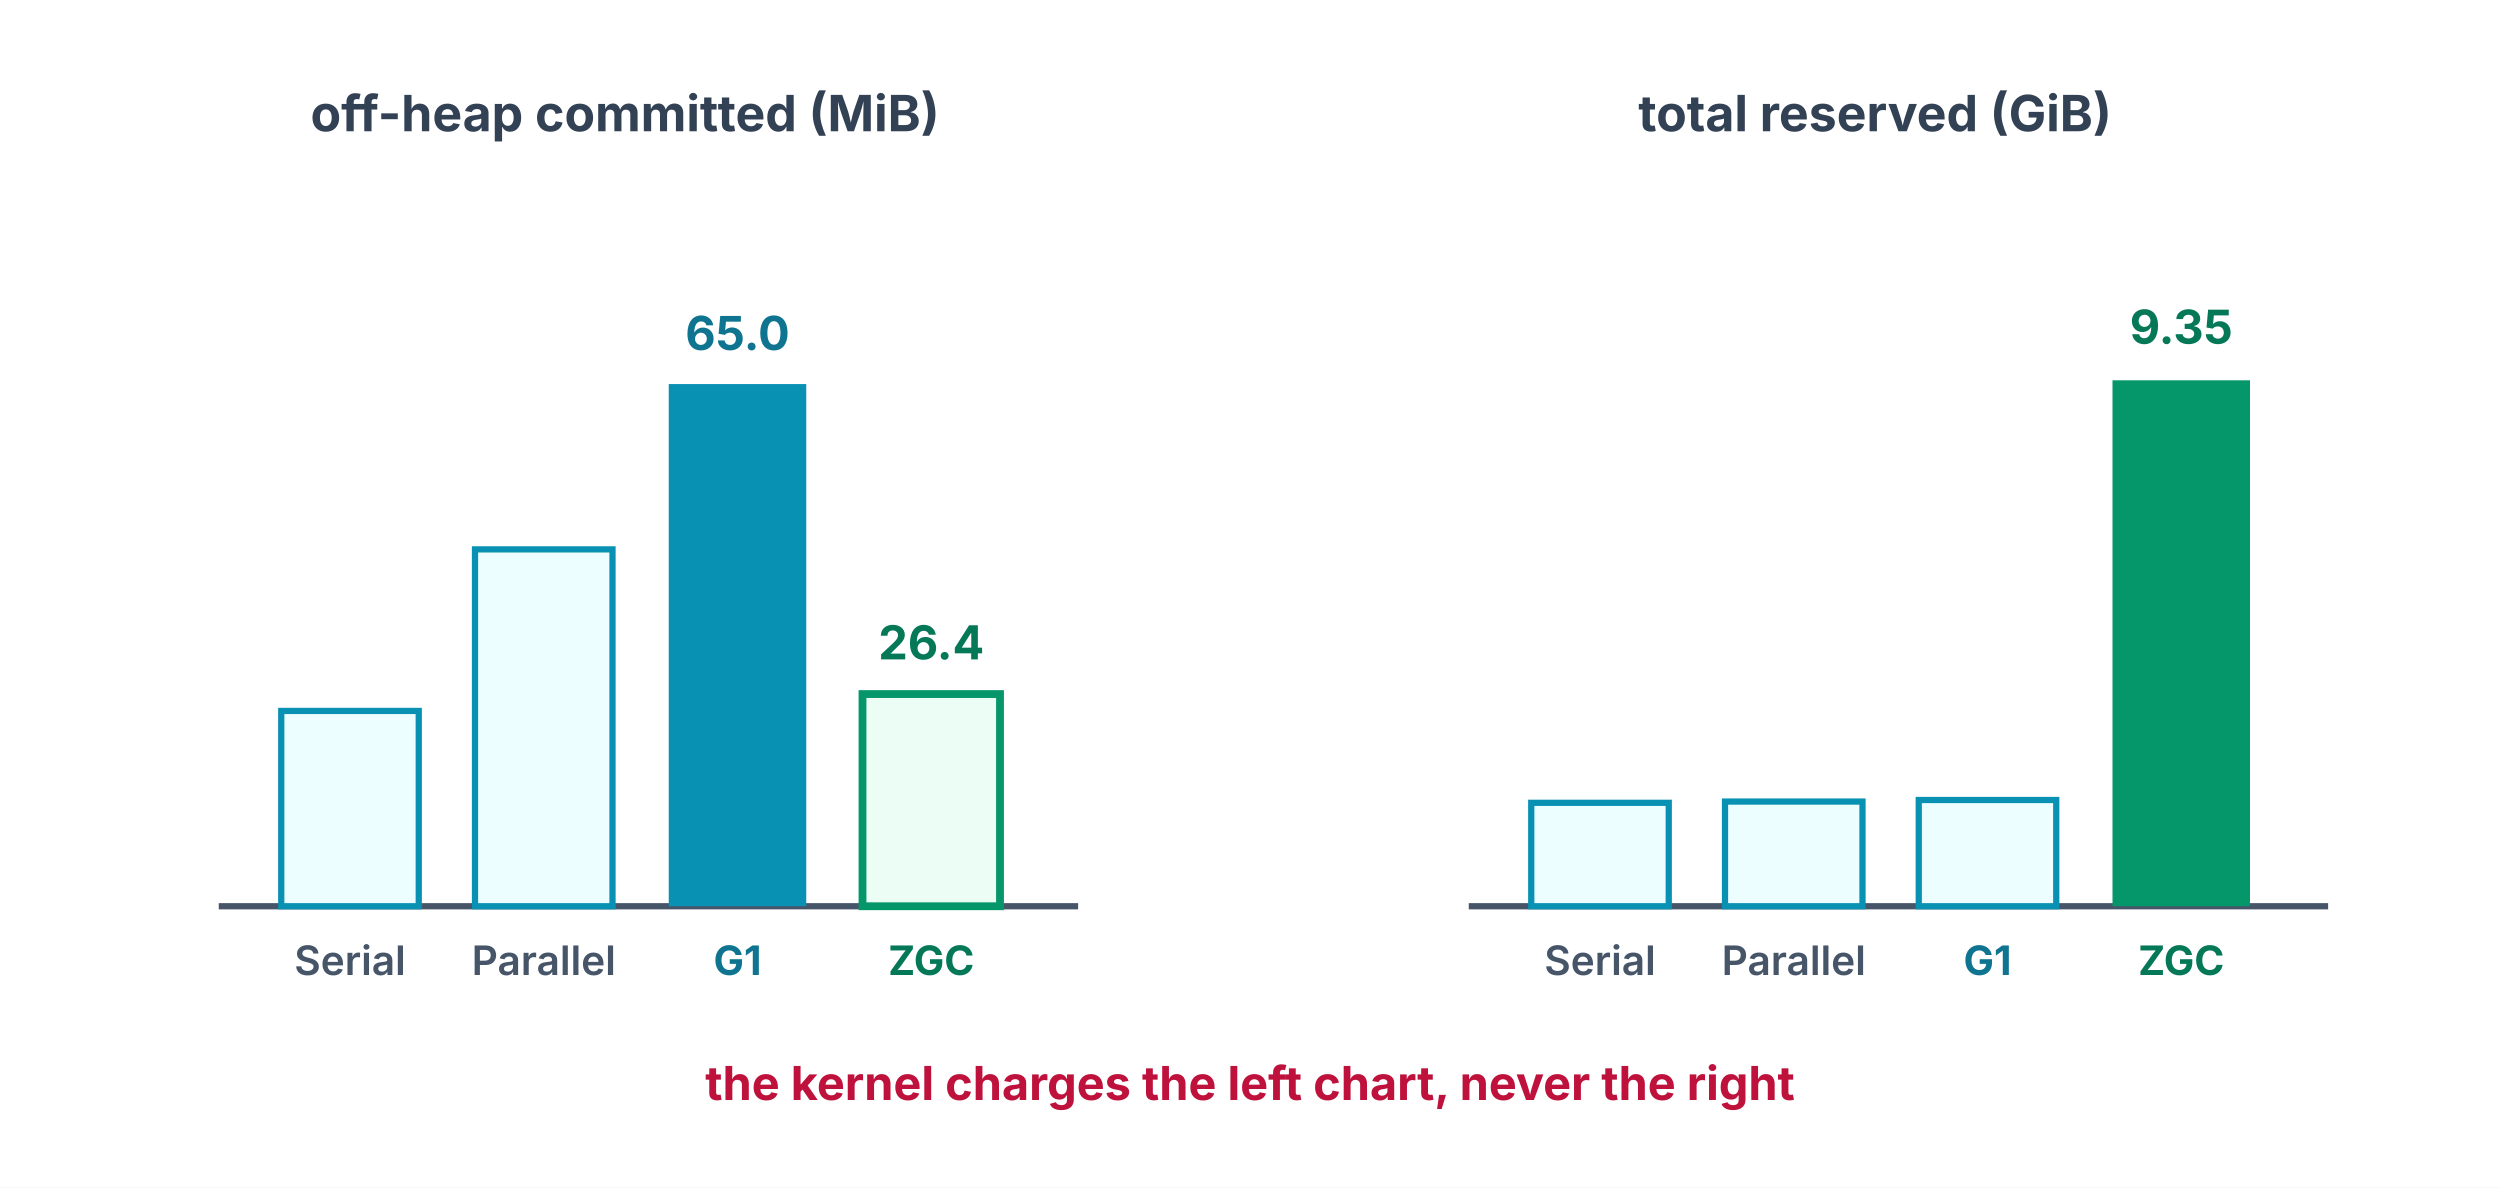
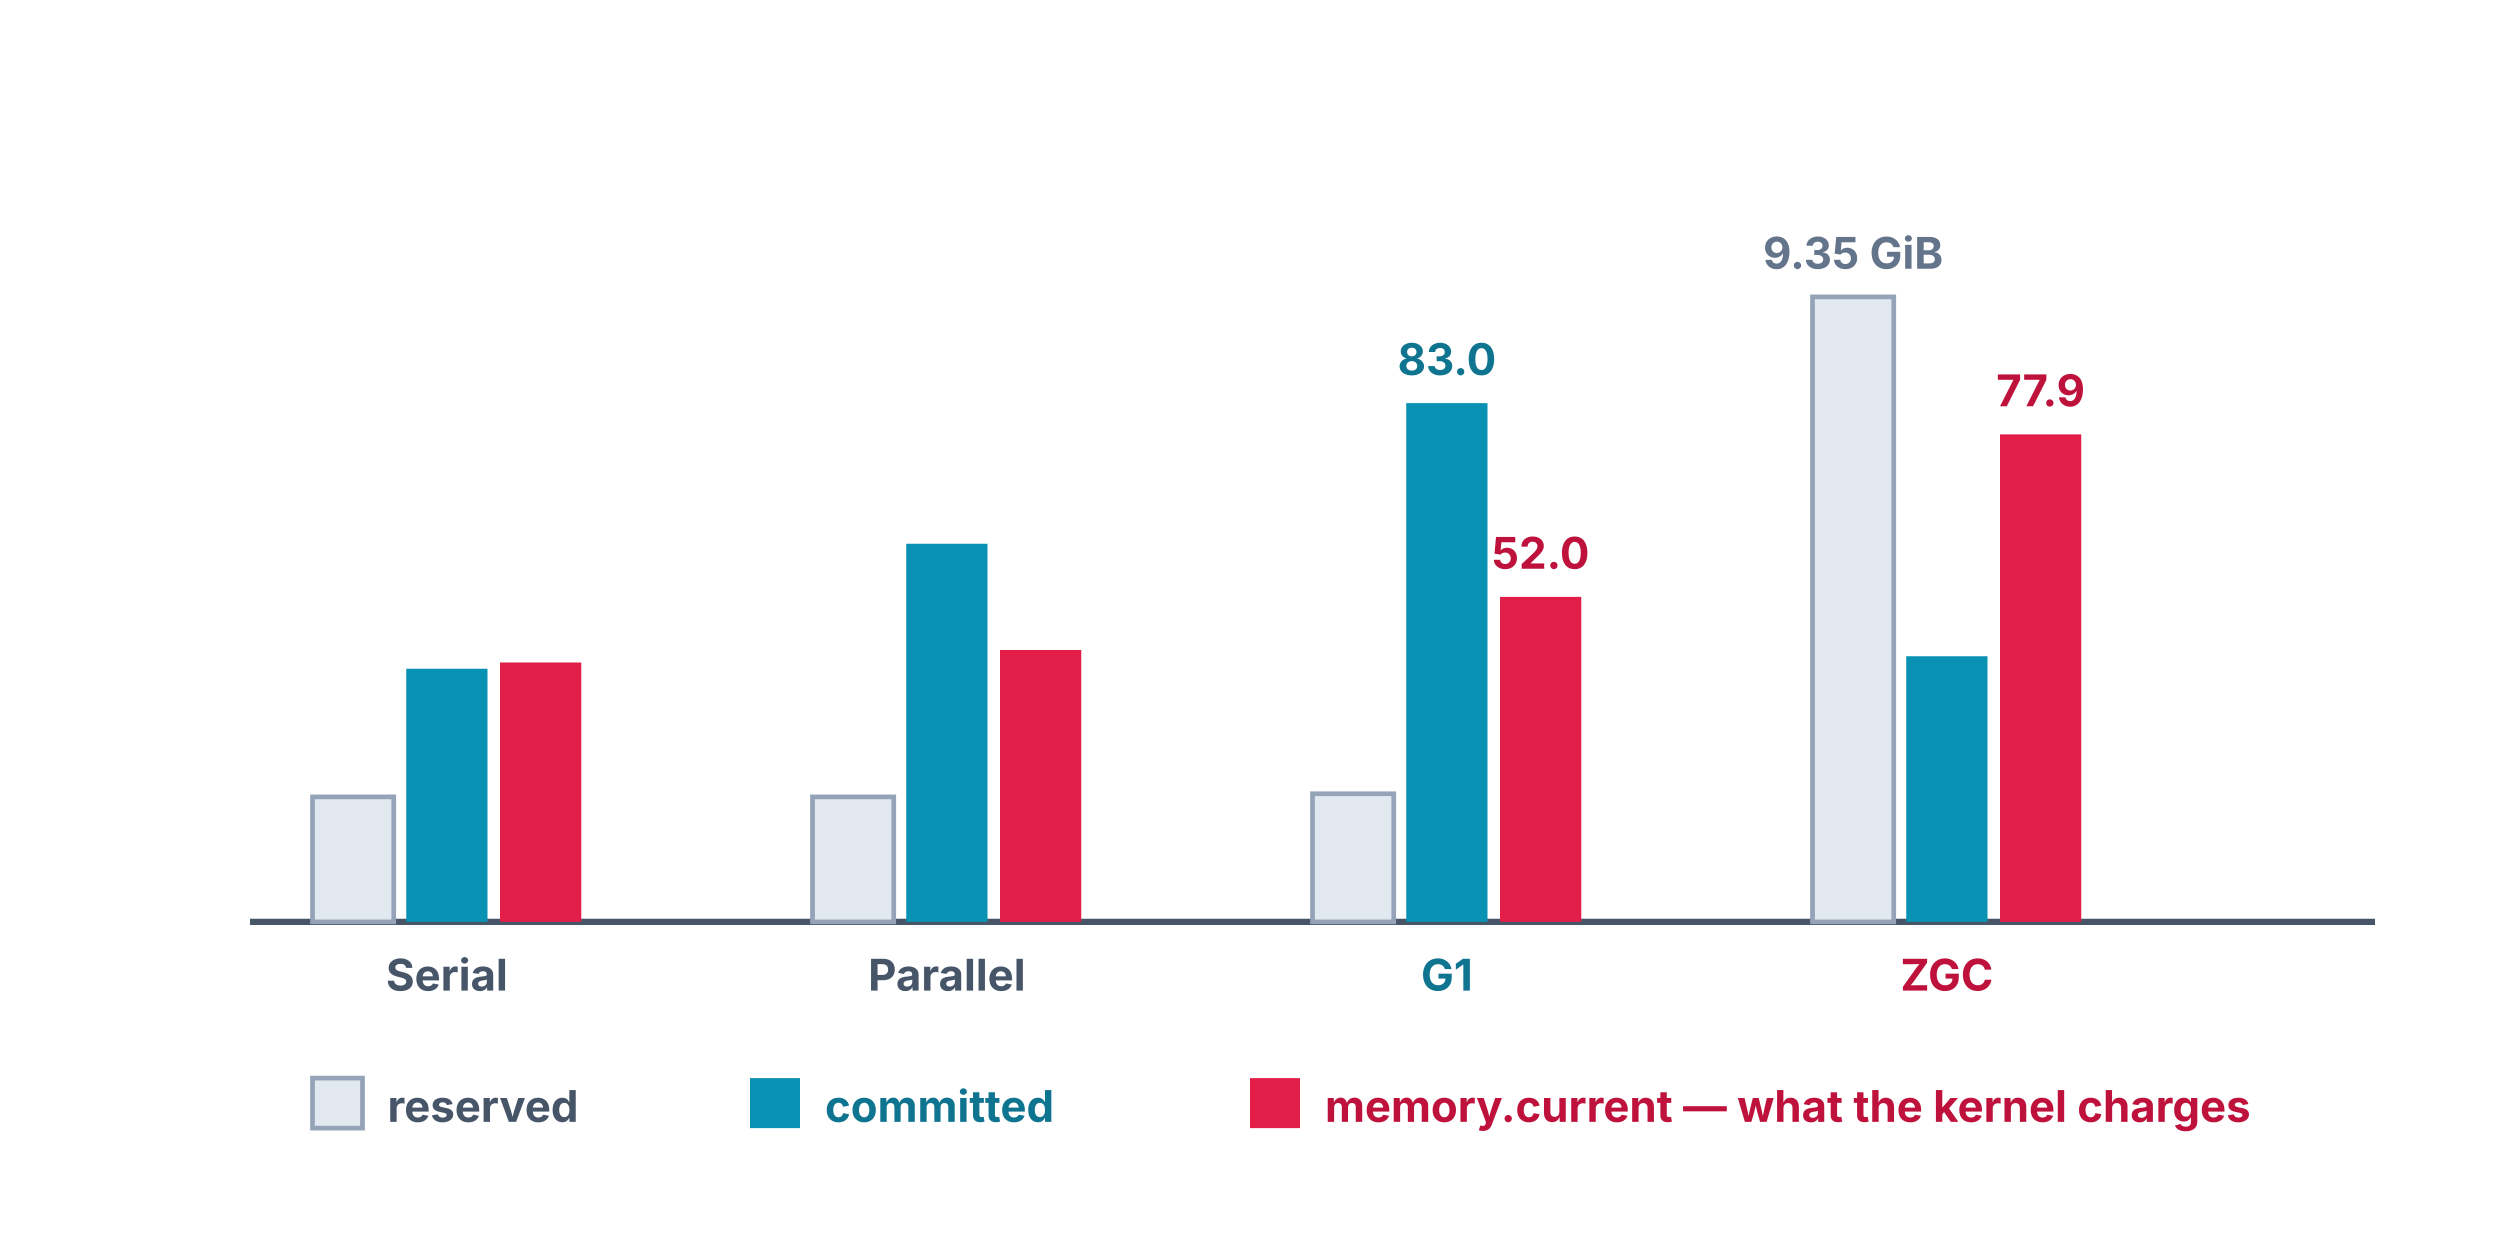
- <svg xmlns="http://www.w3.org/2000/svg" viewBox="0 0 800 380" role="img" aria-labelledby="t2 d2" font-family="Pretendard, ui-sans-serif, system-ui, -apple-system, sans-serif">
-   <rect x="0" y="0" width="800" height="380" fill="#FFFFFF" />
-   <text x="200" y="42" text-anchor="middle" font-size="16" font-weight="700" fill="#334155">off-heap committed (MiB)</text>
-   <text x="600" y="42" text-anchor="middle" font-size="16" font-weight="700" fill="#334155">total reserved (GiB)</text>
-   <line x1="70" y1="290" x2="345" y2="290" stroke="#475569" stroke-width="2" />
-   <line x1="470" y1="290" x2="745" y2="290" stroke="#475569" stroke-width="2" />
-   <rect x="90" y="227.5" width="44" height="62.5" fill="#ECFEFF" stroke="#0891B2" stroke-width="2" />
-   <rect x="152" y="175.8" width="44" height="114.2" fill="#ECFEFF" stroke="#0891B2" stroke-width="2" />
-   <rect x="214" y="122.9" width="44" height="167.1" fill="#0891B2" />
-   <rect x="276" y="222.1" width="44" height="67.9" fill="#ECFDF5" stroke="#059669" stroke-width="2.5" />
-   <rect x="490" y="256.9" width="44" height="33.1" fill="#ECFEFF" stroke="#0891B2" stroke-width="2" />
-   <rect x="552" y="256.5" width="44" height="33.5" fill="#ECFEFF" stroke="#0891B2" stroke-width="2" />
-   <rect x="614" y="256.0" width="44" height="34.0" fill="#ECFEFF" stroke="#0891B2" stroke-width="2" />
-   <rect x="676" y="121.7" width="44" height="168.3" fill="#059669" />
-   <text x="112" y="312" text-anchor="middle" font-size="13" font-weight="600" fill="#475569">Serial</text>
-   <text x="174" y="312" text-anchor="middle" font-size="13" font-weight="600" fill="#475569">Parallel</text>
-   <text x="236" y="312" text-anchor="middle" font-size="13" font-weight="700" fill="#0E7490">G1</text>
-   <text x="298" y="312" text-anchor="middle" font-size="13" font-weight="700" fill="#047857">ZGC</text>
-   <text x="512" y="312" text-anchor="middle" font-size="13" font-weight="600" fill="#475569">Serial</text>
-   <text x="574" y="312" text-anchor="middle" font-size="13" font-weight="600" fill="#475569">Parallel</text>
-   <text x="636" y="312" text-anchor="middle" font-size="13" font-weight="700" fill="#0E7490">G1</text>
-   <text x="698" y="312" text-anchor="middle" font-size="13" font-weight="700" fill="#047857">ZGC</text>
-   <text x="236" y="112" text-anchor="middle" font-size="15" font-weight="700" fill="#0E7490">65.0</text>
-   <text x="298" y="211" text-anchor="middle" font-size="15" font-weight="700" fill="#047857">26.4</text>
-   <text x="698" y="110" text-anchor="middle" font-size="15" font-weight="700" fill="#047857">9.35</text>
-   <text x="400" y="352" text-anchor="middle" font-size="15" font-weight="700" fill="#BE123C">the kernel charges the left chart, never the right</text>
+ <svg xmlns="http://www.w3.org/2000/svg" viewBox="0 0 800 400" role="img" aria-labelledby="t2 d2" font-family="Pretendard, ui-sans-serif, system-ui, -apple-system, sans-serif">
+   <rect x="0" y="0" width="800" height="400" fill="#FFFFFF" />
+   <line x1="80" y1="295" x2="760" y2="295" stroke="#475569" stroke-width="2" />
+   <rect x="100" y="255" width="26" height="40" fill="#E2E8F0" stroke="#94A3B8" stroke-width="1.5" />
+   <rect x="130" y="214" width="26" height="81" fill="#0891B2" />
+   <rect x="160" y="212" width="26" height="83" fill="#E11D48" />
+   <rect x="260" y="255" width="26" height="40" fill="#E2E8F0" stroke="#94A3B8" stroke-width="1.5" />
+   <rect x="290" y="174" width="26" height="121" fill="#0891B2" />
+   <rect x="320" y="208" width="26" height="87" fill="#E11D48" />
+   <rect x="420" y="254" width="26" height="41" fill="#E2E8F0" stroke="#94A3B8" stroke-width="1.5" />
+   <rect x="450" y="129" width="26" height="166" fill="#0891B2" />
+   <rect x="480" y="191" width="26" height="104" fill="#E11D48" />
+   <rect x="580" y="95" width="26" height="200" fill="#E2E8F0" stroke="#94A3B8" stroke-width="1.5" />
+   <rect x="610" y="210" width="26" height="85" fill="#0891B2" />
+   <rect x="640" y="139" width="26" height="156" fill="#E11D48" />
+   <text x="143" y="317" text-anchor="middle" font-size="14" font-weight="700" fill="#475569">Serial</text>
+   <text x="303" y="317" text-anchor="middle" font-size="14" font-weight="700" fill="#475569">Parallel</text>
+   <text x="463" y="317" text-anchor="middle" font-size="14" font-weight="700" fill="#0E7490">G1</text>
+   <text x="623" y="317" text-anchor="middle" font-size="14" font-weight="700" fill="#BE123C">ZGC</text>
+   <text x="463" y="120" text-anchor="middle" font-size="14" font-weight="700" fill="#0E7490">83.0</text>
+   <text x="493" y="182" text-anchor="middle" font-size="14" font-weight="700" fill="#BE123C">52.0</text>
+   <text x="593" y="86" text-anchor="middle" font-size="14" font-weight="700" fill="#64748B">9.35 GiB</text>
+   <text x="653" y="130" text-anchor="middle" font-size="14" font-weight="700" fill="#BE123C">77.9</text>
+   <rect x="100" y="345" width="16" height="16" fill="#E2E8F0" stroke="#94A3B8" stroke-width="1.5" />
+   <text x="124" y="359" font-size="14" font-weight="700" fill="#475569">reserved</text>
+   <rect x="240" y="345" width="16" height="16" fill="#0891B2" />
+   <text x="264" y="359" font-size="14" font-weight="700" fill="#0E7490">committed</text>
+   <rect x="400" y="345" width="16" height="16" fill="#E11D48" />
+   <text x="424" y="359" font-size="14" font-weight="700" fill="#BE123C">memory.current — what the kernel charges</text>
</svg>
